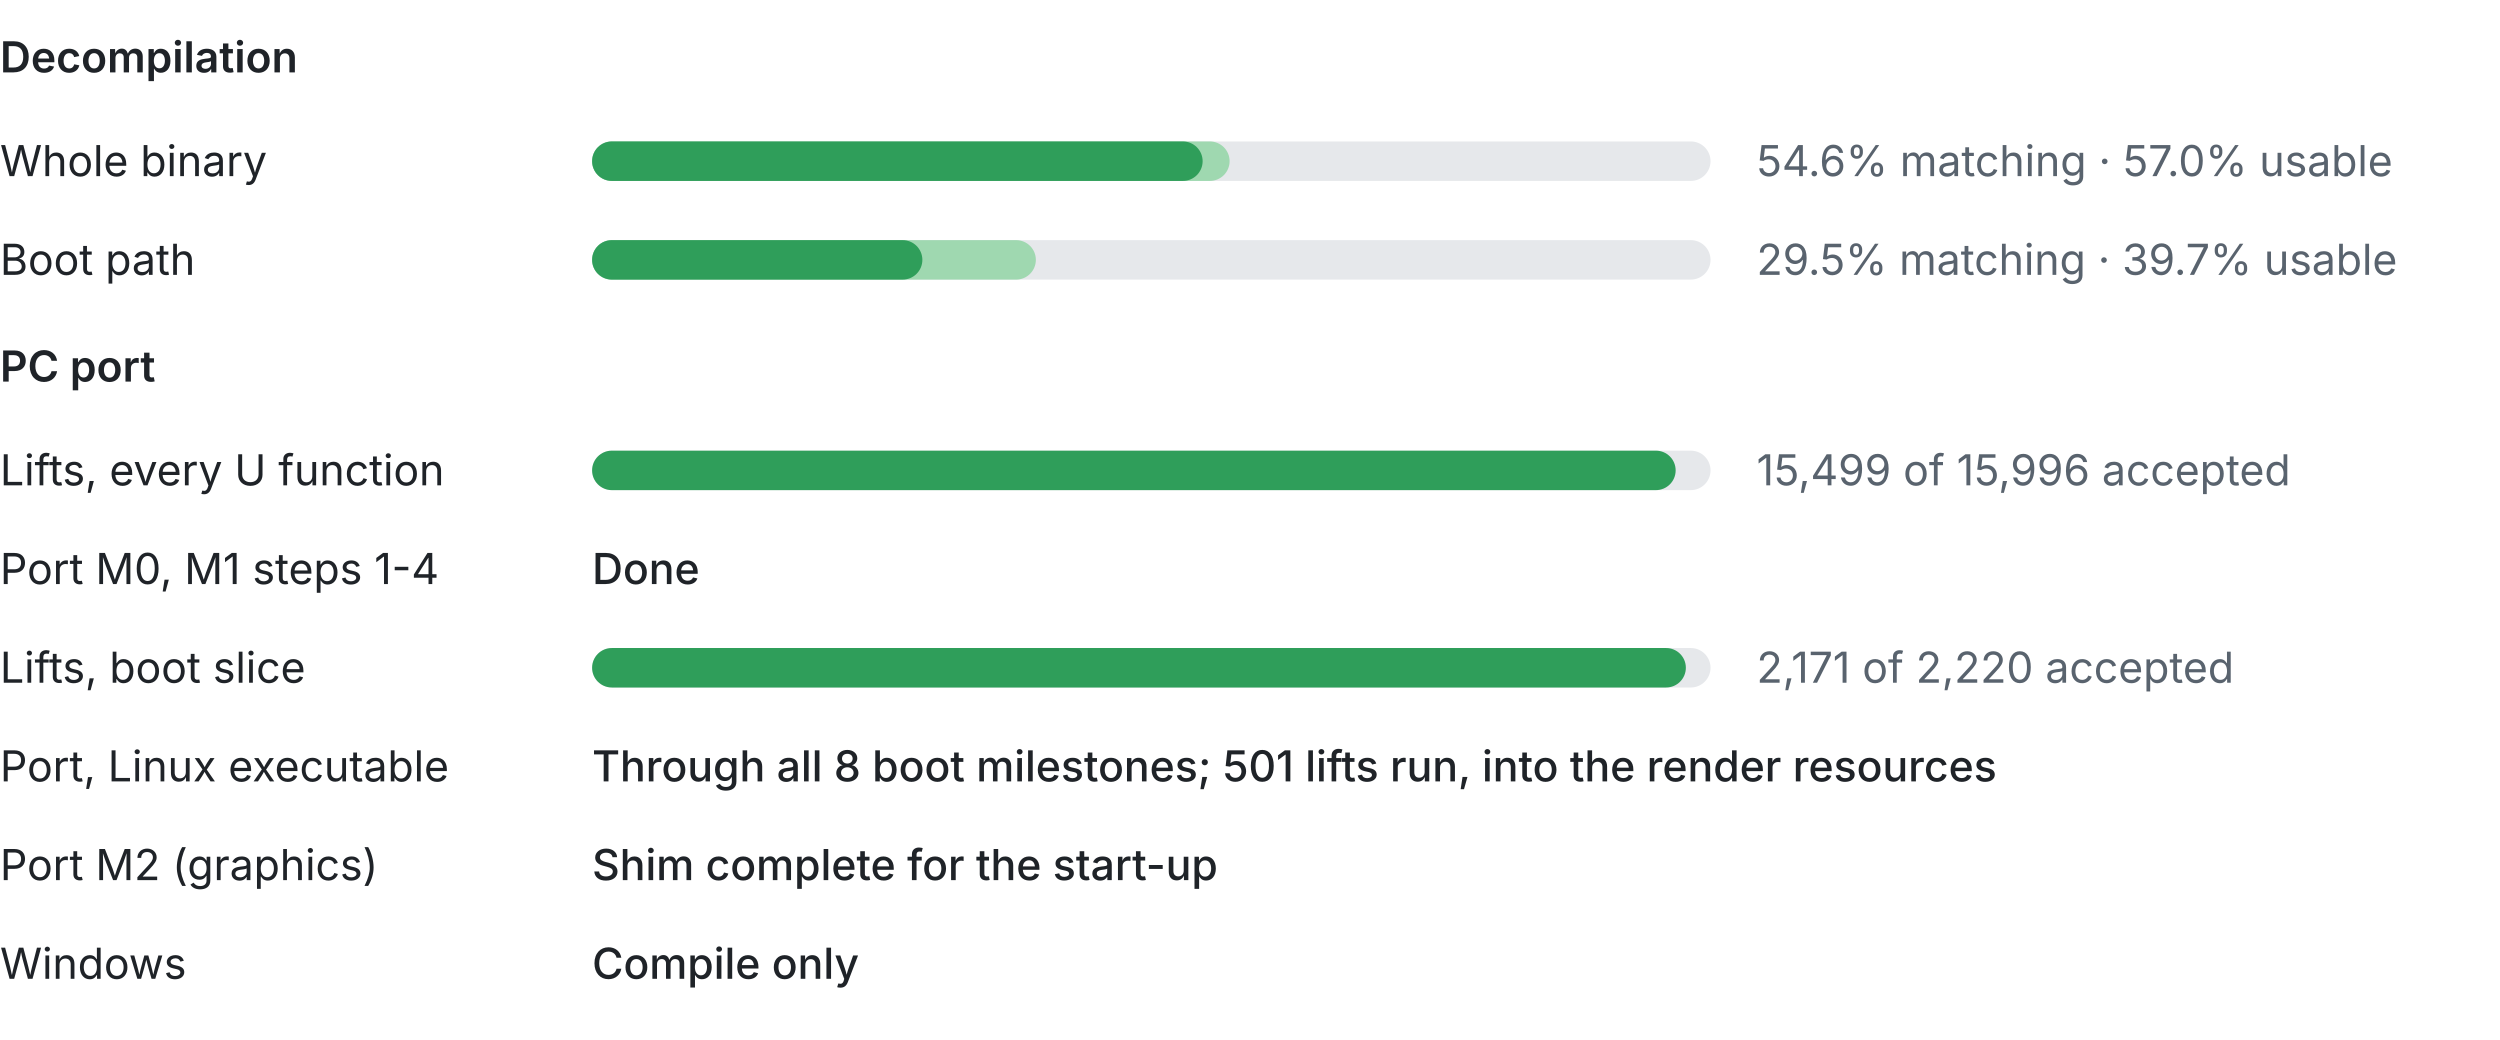
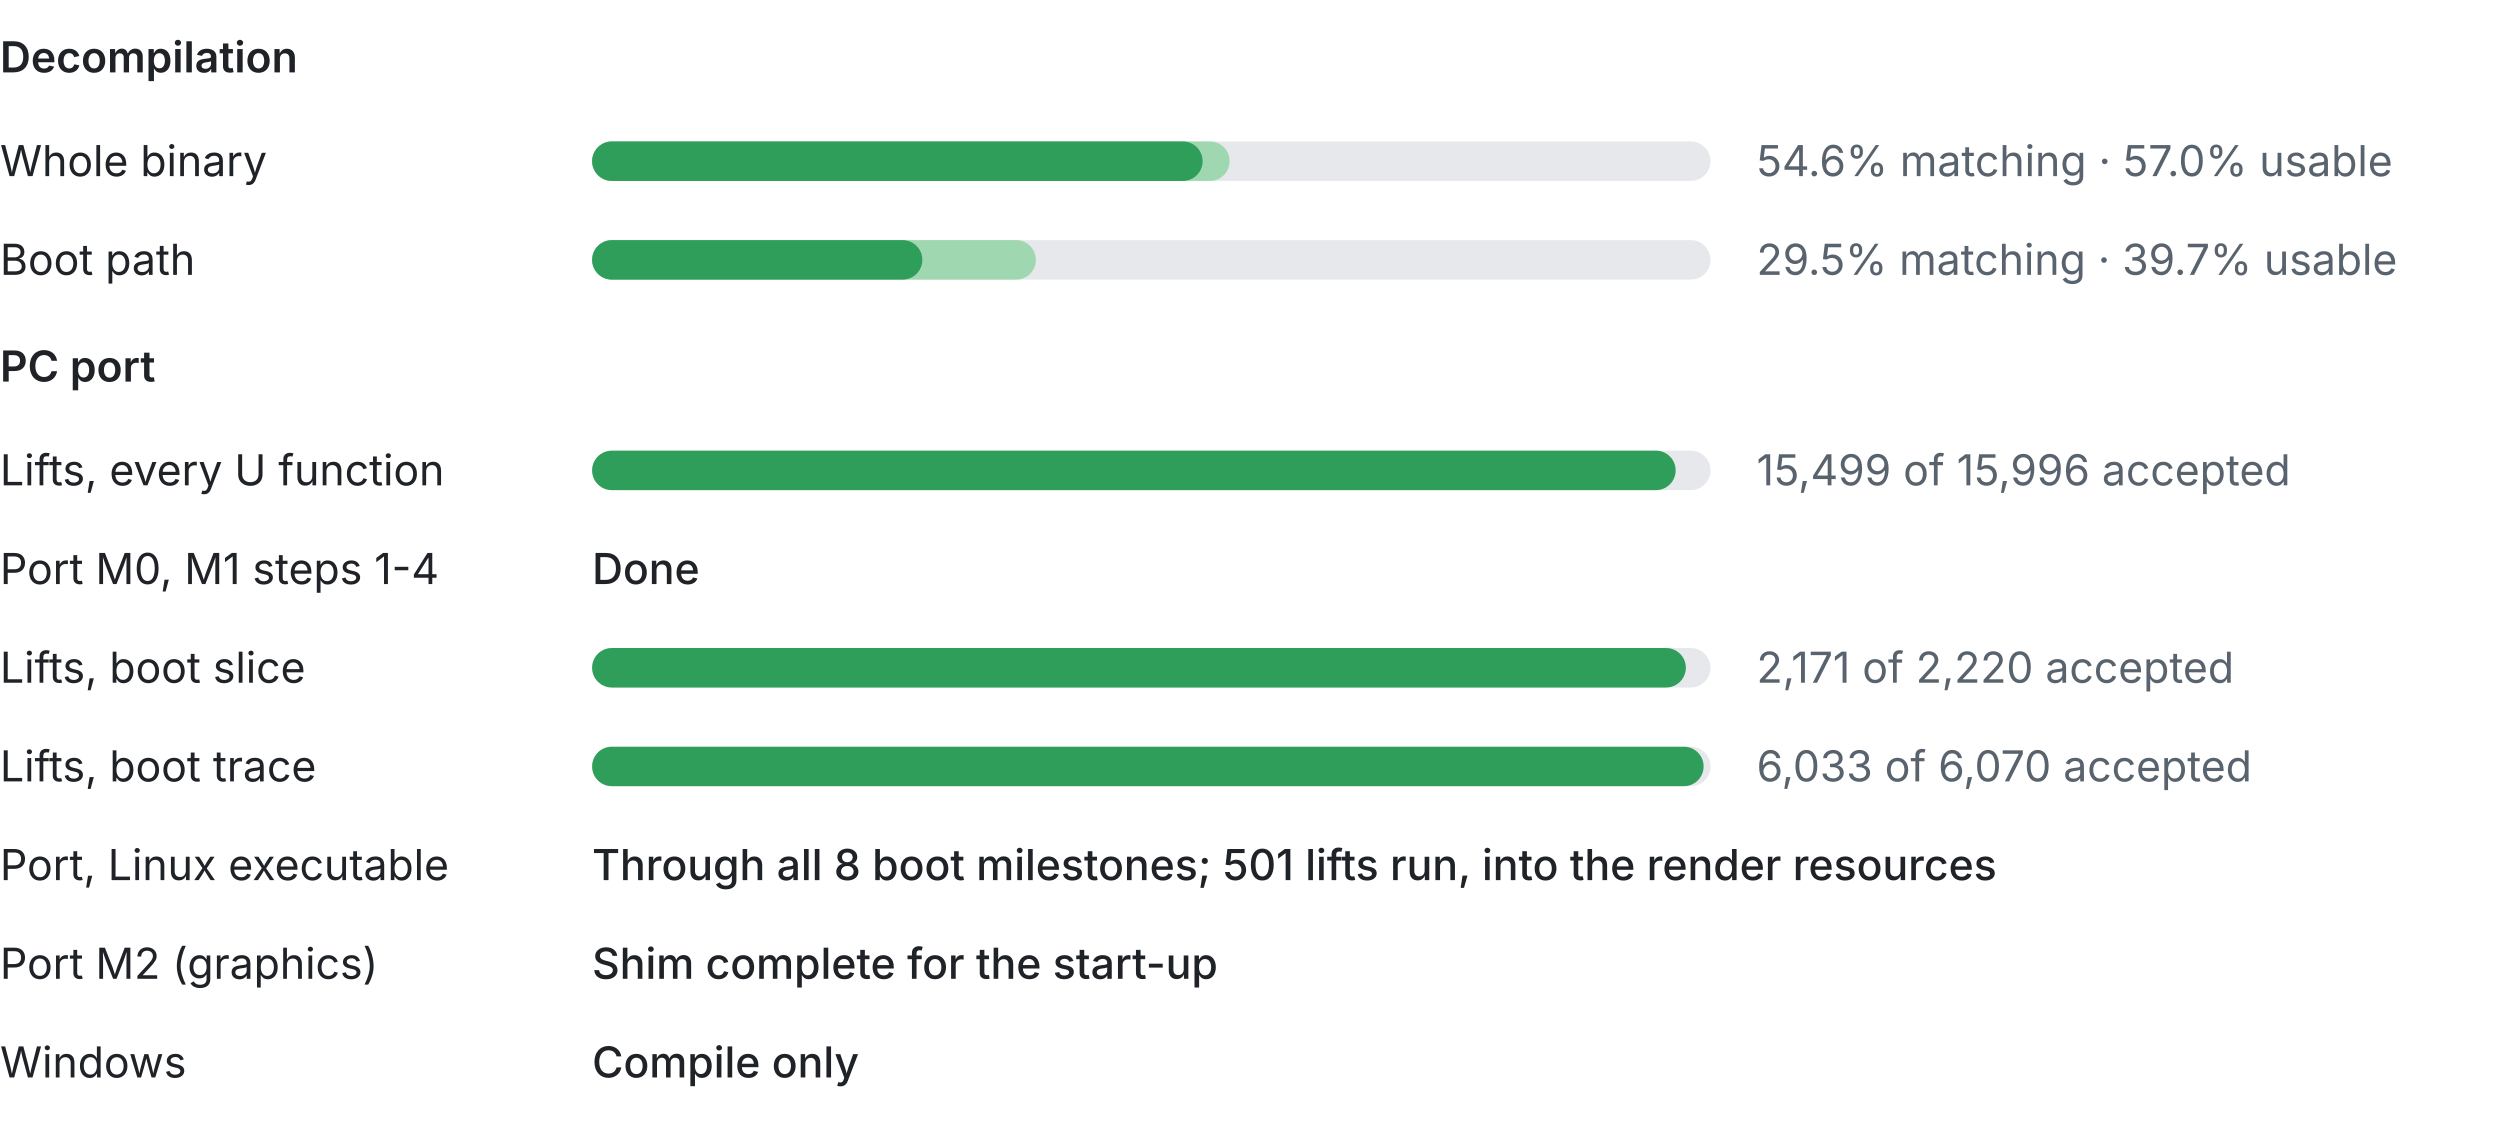
- <svg xmlns="http://www.w3.org/2000/svg" width="760" height="316" viewBox="0 0 760 316" role="img">
+ <svg xmlns="http://www.w3.org/2000/svg" width="760" height="346" viewBox="0 0 760 346" role="img">
  <style>.h{font:600 13px system-ui,-apple-system,'Segoe UI',sans-serif;fill:#1f2328}.l,.n,.s{font:13px system-ui,-apple-system,'Segoe UI',sans-serif;fill:#1f2328}.n{fill:#59636e}.s{fill:#1f2328;font-weight:500}.t{fill:#e6e8eb}.m{fill:#9fd8b0}.o{fill:#2f9e5a}@media (prefers-color-scheme:dark){.h,.l,.s{fill:#e6edf3}.n{fill:#9198a1}.t{fill:#2b3138}.m{fill:#2c6e45}.o{fill:#4cc27a}}</style>
  <text class="h" x="0" y="22">Decompilation</text>
  <text class="l" x="0" y="49" dy="0.35em">Whole binary</text>
  <rect class="t" x="180" y="43" width="340" height="12" rx="6" />
  <rect class="m" x="180" y="43" width="193.8" height="12" rx="6" />
  <rect class="o" x="180" y="43" width="185.6" height="12" rx="6" />
  <text class="n" x="534" y="49" dy="0.35em">54.6% matching · 57.0% usable</text>
  <text class="l" x="0" y="79" dy="0.35em">Boot path</text>
  <rect class="t" x="180" y="73" width="340" height="12" rx="6" />
  <rect class="m" x="180" y="73" width="134.9" height="12" rx="6" />
  <rect class="o" x="180" y="73" width="100.4" height="12" rx="6" />
  <text class="n" x="534" y="79" dy="0.35em">29.5% matching · 39.7% usable</text>
  <text class="h" x="0" y="116">PC port</text>
  <text class="l" x="0" y="143" dy="0.35em">Lifts, every U function</text>
  <rect class="t" x="180" y="137" width="340" height="12" rx="6" />
  <rect class="o" x="180" y="137" width="329.4" height="12" rx="6" />
  <text class="n" x="534" y="143" dy="0.35em">15,499 of 15,996 accepted</text>
  <text class="l" x="0" y="173" dy="0.35em">Port M0, M1 steps 1-4</text>
  <text class="s" x="180" y="173" dy="0.35em">Done</text>
  <text class="l" x="0" y="203" dy="0.35em">Lifts, boot slice</text>
  <rect class="t" x="180" y="197" width="340" height="12" rx="6" />
  <rect class="o" x="180" y="197" width="332.5" height="12" rx="6" />
  <text class="n" x="534" y="203" dy="0.35em">2,171 of 2,220 accepted</text>
-   <text class="l" x="0" y="233" dy="0.35em">Port, Linux executable</text>
-   <text class="s" x="180" y="233" dy="0.35em">Through all 8 boot milestones; 501 lifts run, into the render resources</text>
-   <text class="l" x="0" y="263" dy="0.35em">Port M2 (graphics)</text>
-   <text class="s" x="180" y="263" dy="0.35em">Shim complete for the start-up</text>
-   <text class="l" x="0" y="293" dy="0.35em">Windows</text>
-   <text class="s" x="180" y="293" dy="0.35em">Compile only</text>
+   <text class="l" x="0" y="233" dy="0.35em">Lifts, boot trace</text>
+   <rect class="t" x="180" y="227" width="340" height="12" rx="6" />
+   <rect class="o" x="180" y="227" width="337.9" height="12" rx="6" />
+   <text class="n" x="534" y="233" dy="0.35em">6,033 of 6,070 accepted</text>
+   <text class="l" x="0" y="263" dy="0.35em">Port, Linux executable</text>
+   <text class="s" x="180" y="263" dy="0.35em">Through all 8 boot milestones; 501 lifts run, into the render resources</text>
+   <text class="l" x="0" y="293" dy="0.35em">Port M2 (graphics)</text>
+   <text class="s" x="180" y="293" dy="0.35em">Shim complete for the start-up</text>
+   <text class="l" x="0" y="323" dy="0.35em">Windows</text>
+   <text class="s" x="180" y="323" dy="0.35em">Compile only</text>
</svg>
